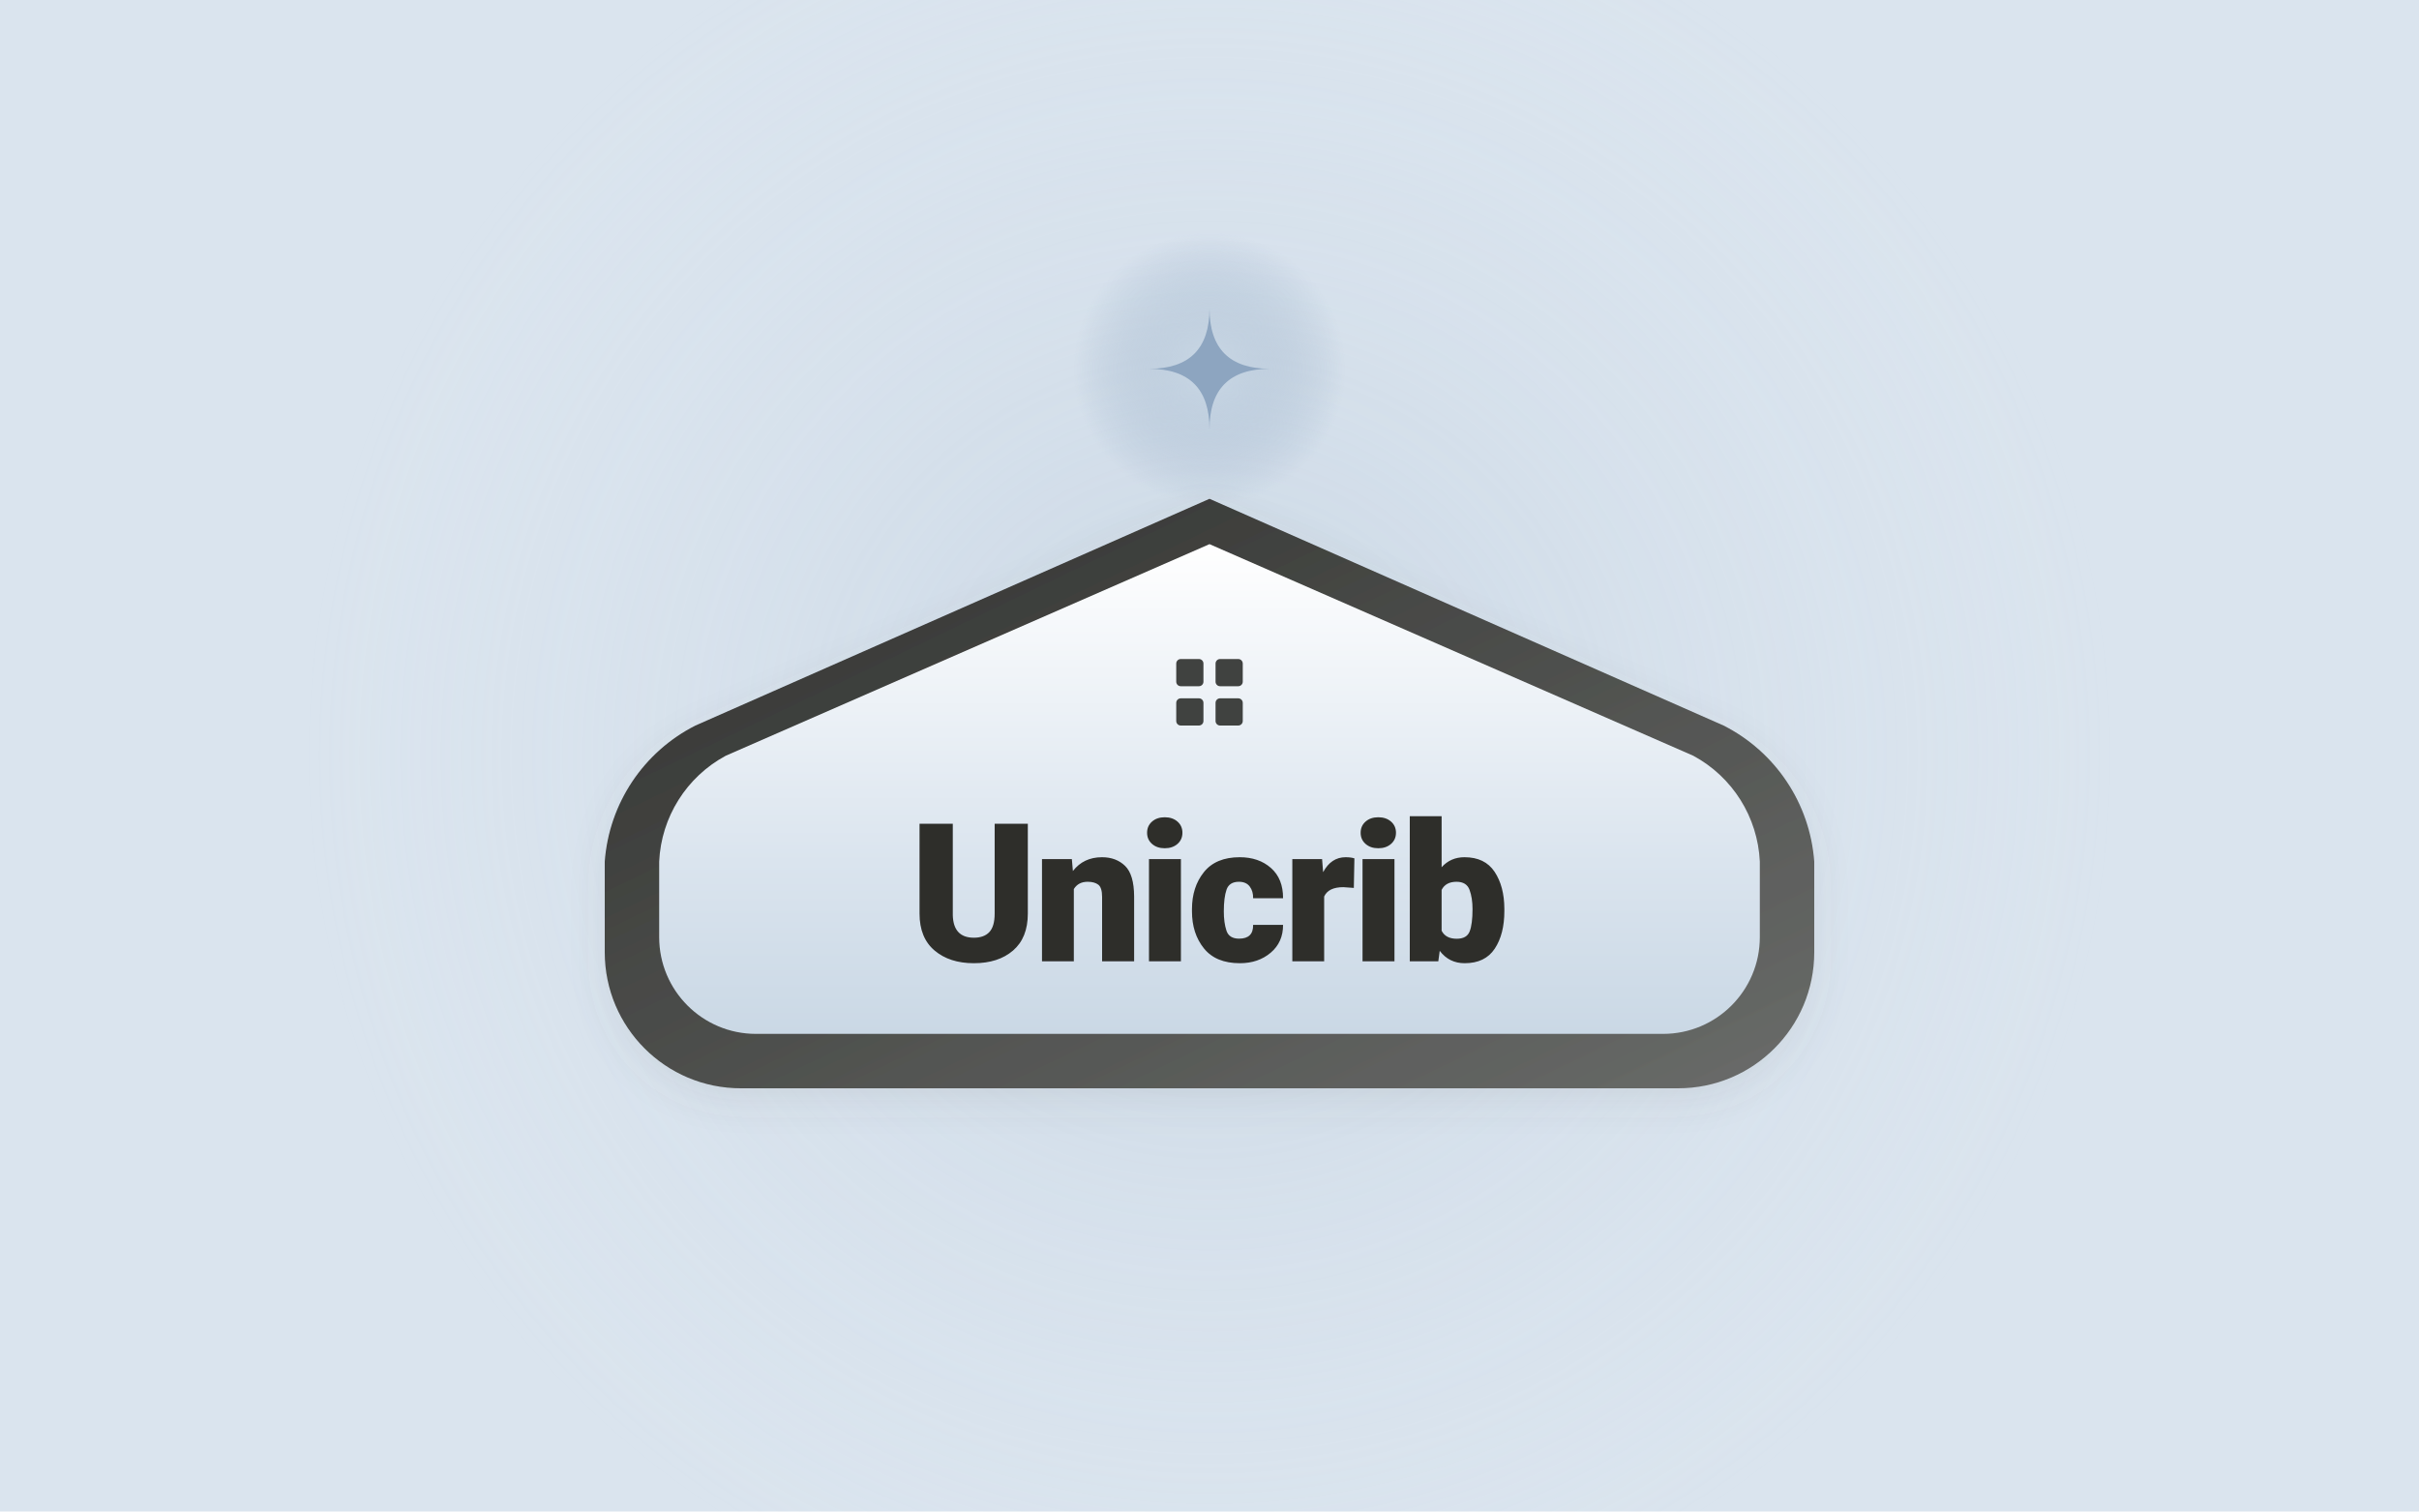
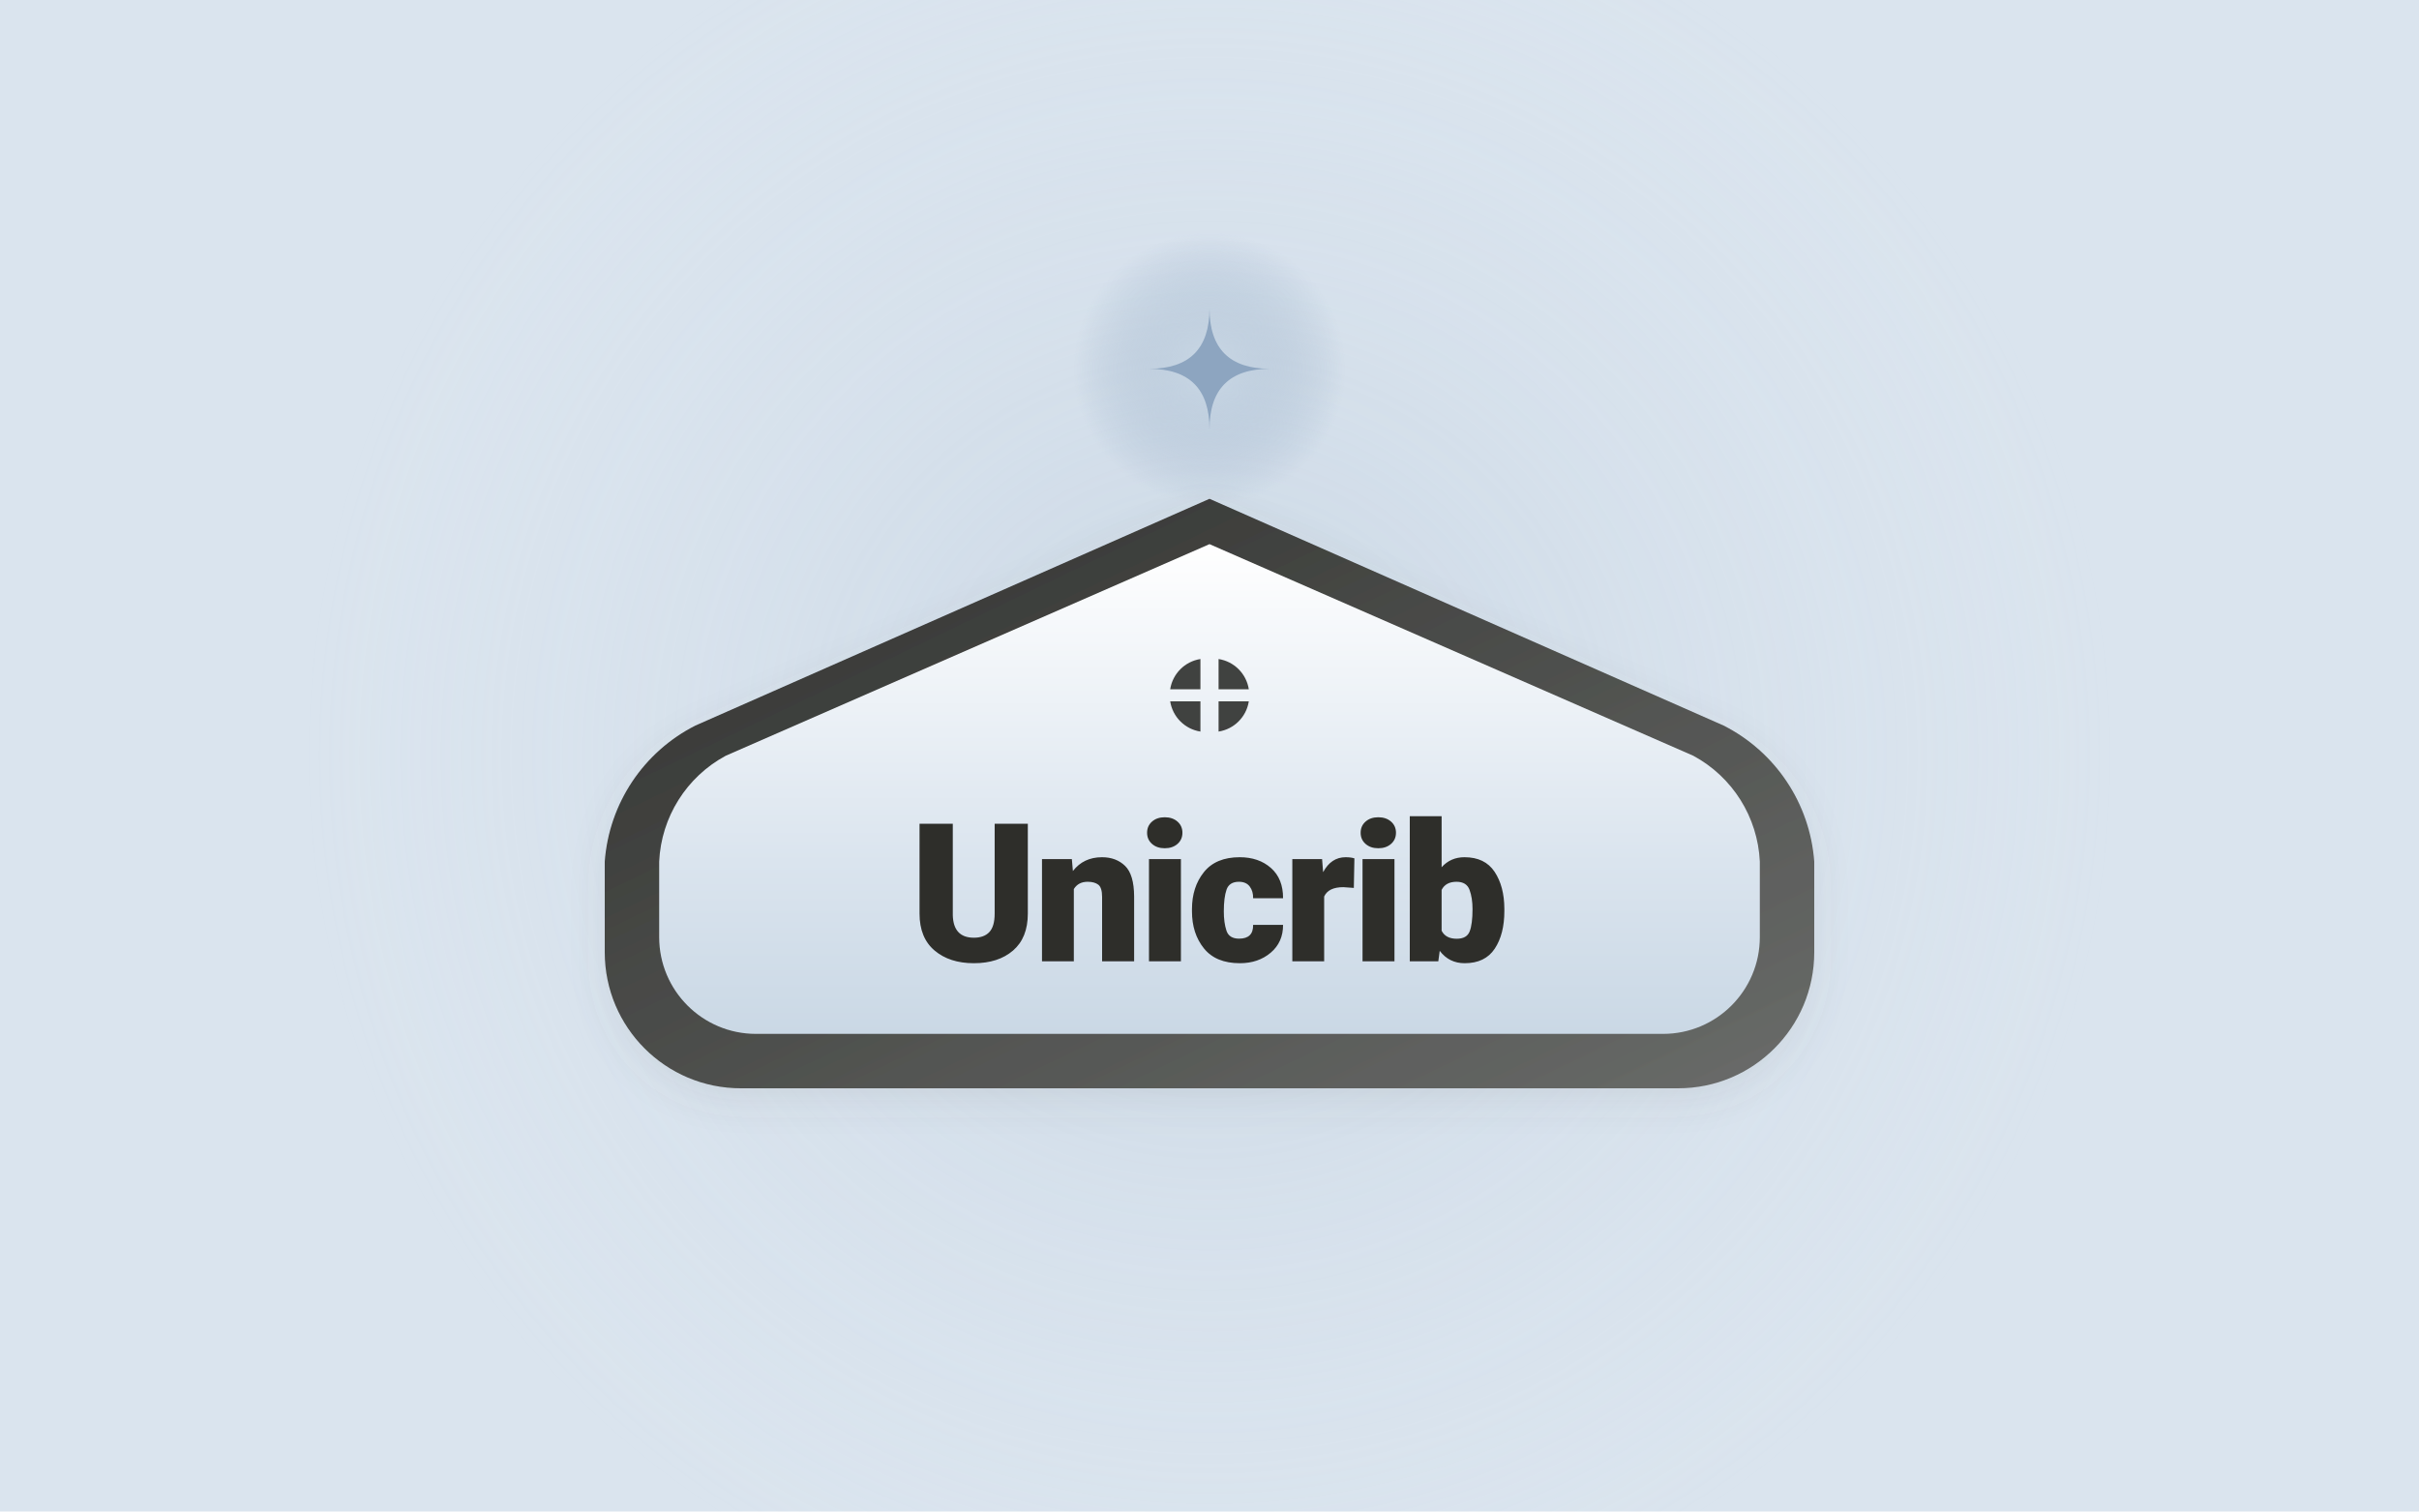
<svg xmlns="http://www.w3.org/2000/svg" viewBox="0 0 800 500" width="100%" height="100%">
  <defs>
    <radialGradient id="bgGlow" cx="50%" cy="50%" r="50%">
      <stop offset="0%" stop-color="#aabdd2" stop-opacity="0.35" />
      <stop offset="100%" stop-color="#dae4ee" stop-opacity="0" />
    </radialGradient>
    <radialGradient id="sparkleGlow" cx="50%" cy="50%" r="50%">
      <stop offset="0%" stop-color="#cad8e5" stop-opacity="0.9" />
      <stop offset="100%" stop-color="#8da5c0" stop-opacity="0" />
    </radialGradient>
    <linearGradient id="roofOutline" x1="0%" y1="0%" x2="100%" y2="100%">
      <stop offset="0%" stop-color="#2e2f2c" />
      <stop offset="100%" stop-color="#6a6c6a" />
    </linearGradient>
    <linearGradient id="innerPill" x1="0%" y1="0%" x2="0%" y2="100%">
      <stop offset="0%" stop-color="#ffffff" />
      <stop offset="65%" stop-color="#dae4ee" />
      <stop offset="100%" stop-color="#cad8e5" />
    </linearGradient>
    <filter id="dropShadow" x="-10%" y="-10%" width="120%" height="120%">
      <feDropShadow dx="0" dy="12" stdDeviation="16" flood-color="#2e2f2c" flood-opacity="0.15" />
      <feDropShadow dx="0" dy="4" stdDeviation="6" flood-color="#6a6c6a" flood-opacity="0.10" />
    </filter>
  </defs>
  <rect width="800" height="500" fill="#dae4ee" />
  <circle cx="400" cy="250" r="300" fill="url(#bgGlow)" />
  <circle cx="400" cy="122" r="45" fill="url(#sparkleGlow)" />
  <path d="M400,102 Q400,122 420,122 Q400,122 400,142 Q400,122 380,122 Q400,122 400,102 Z" fill="#8da5c0" />
  <g filter="url(#dropShadow)">
    <path d="M 400,165               L 570,240               A 55,55 0 0,1 600,285               L 600,315               A 45,45 0 0,1 555,360               L 245,360               A 45,45 0 0,1 200,315               L 200,285               A 55,55 0 0,1 230,240               Z" fill="url(#roofOutline)" />
    <path d="M 400,180               L 560,250               A 42,42 0 0,1 582,285               L 582,310               A 32,32 0 0,1 550,342               L 250,342               A 32,32 0 0,1 218,310               L 218,285               A 42,42 0 0,1 240,250               Z" fill="url(#innerPill)" />
    <g fill="#2e2f2c" opacity="0.9">
-       <rect x="389" y="218" width="9" height="9" rx="1.5" />
-       <rect x="402" y="218" width="9" height="9" rx="1.5" />
-       <rect x="389" y="231" width="9" height="9" rx="1.5" />
-       <rect x="402" y="231" width="9" height="9" rx="1.5" />
+       <path d="M 397,218 A 12,12 0 0,0 387,228 L 397,228 Z" />
+       <path d="M 403,218 L 403,228 L 413,228 A 12,12 0 0,0 403,218 Z" />
+       <path d="M 387,232 A 12,12 0 0,0 397,242 L 397,232 Z" />
+       <path d="M 403,232 L 403,242 A 12,12 0 0,0 413,232 Z" />
    </g>
    <text x="400" y="318" text-anchor="middle" font-family="system-ui, -apple-system, BlinkMacSystemFont, 'Segoe UI', Roboto, 'Helvetica Neue', sans-serif" font-weight="800" font-size="64" letter-spacing="-1.5" fill="#2e2f2c">Unicrib</text>
  </g>
</svg>
